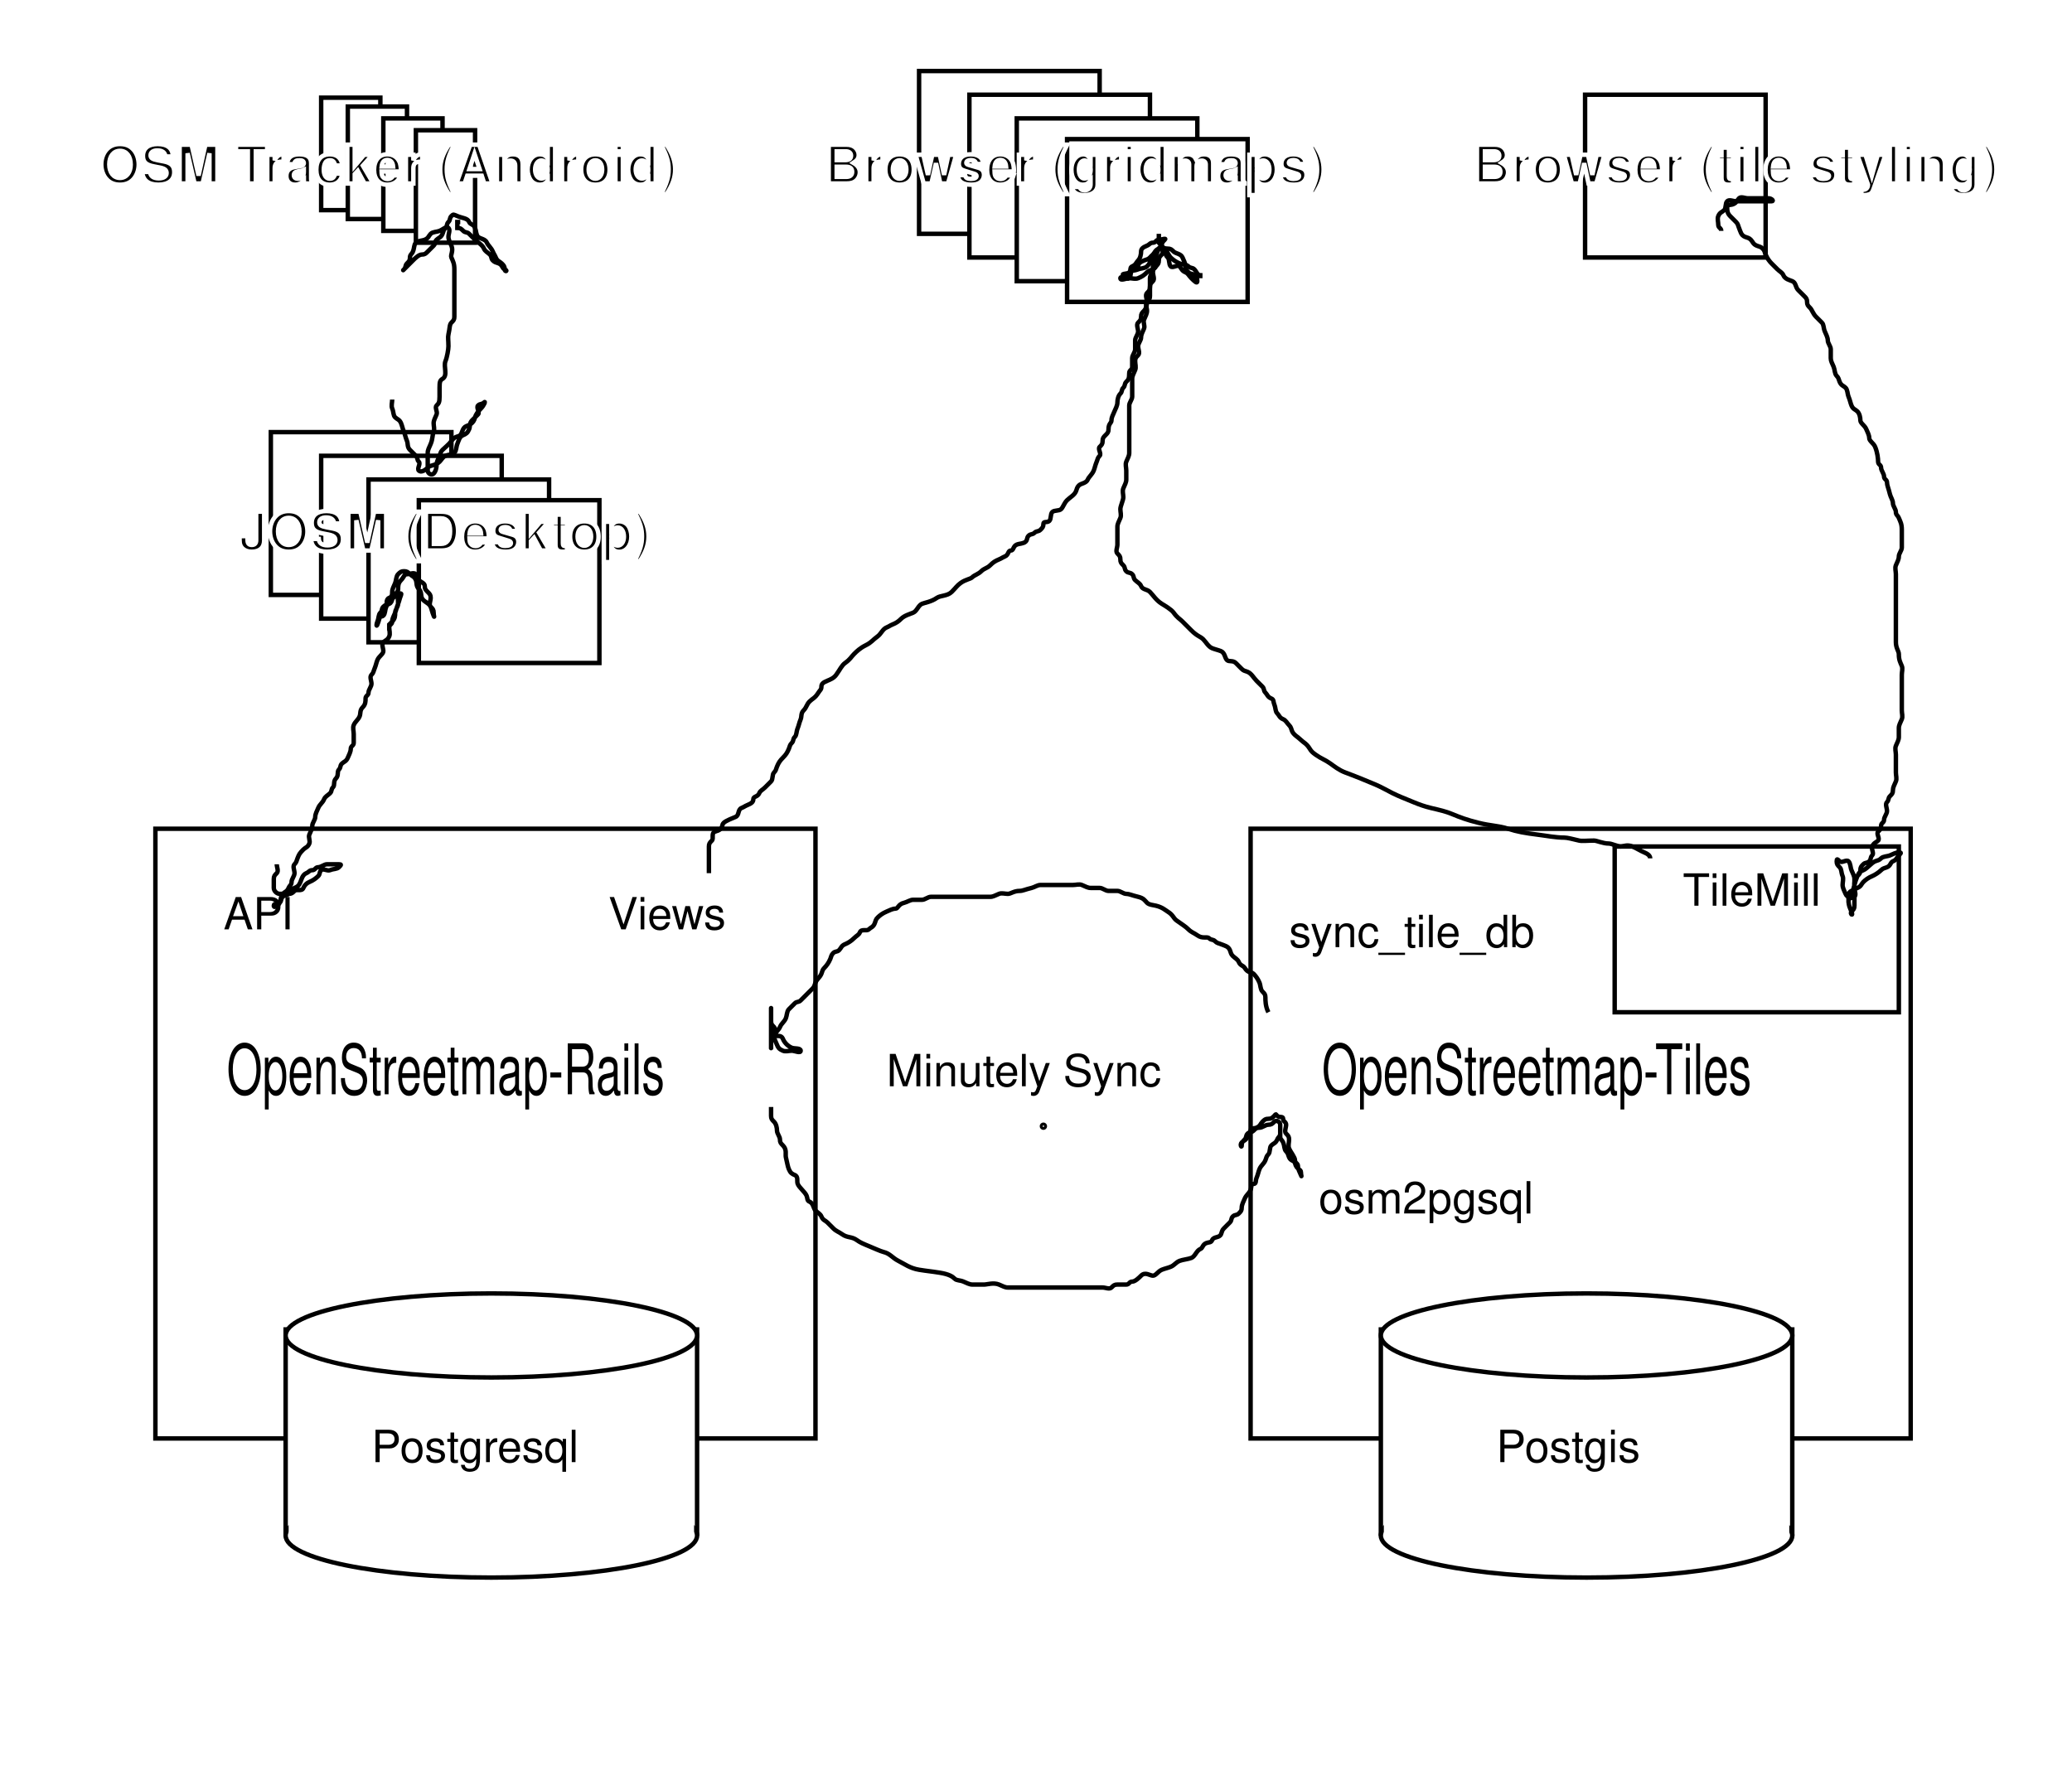
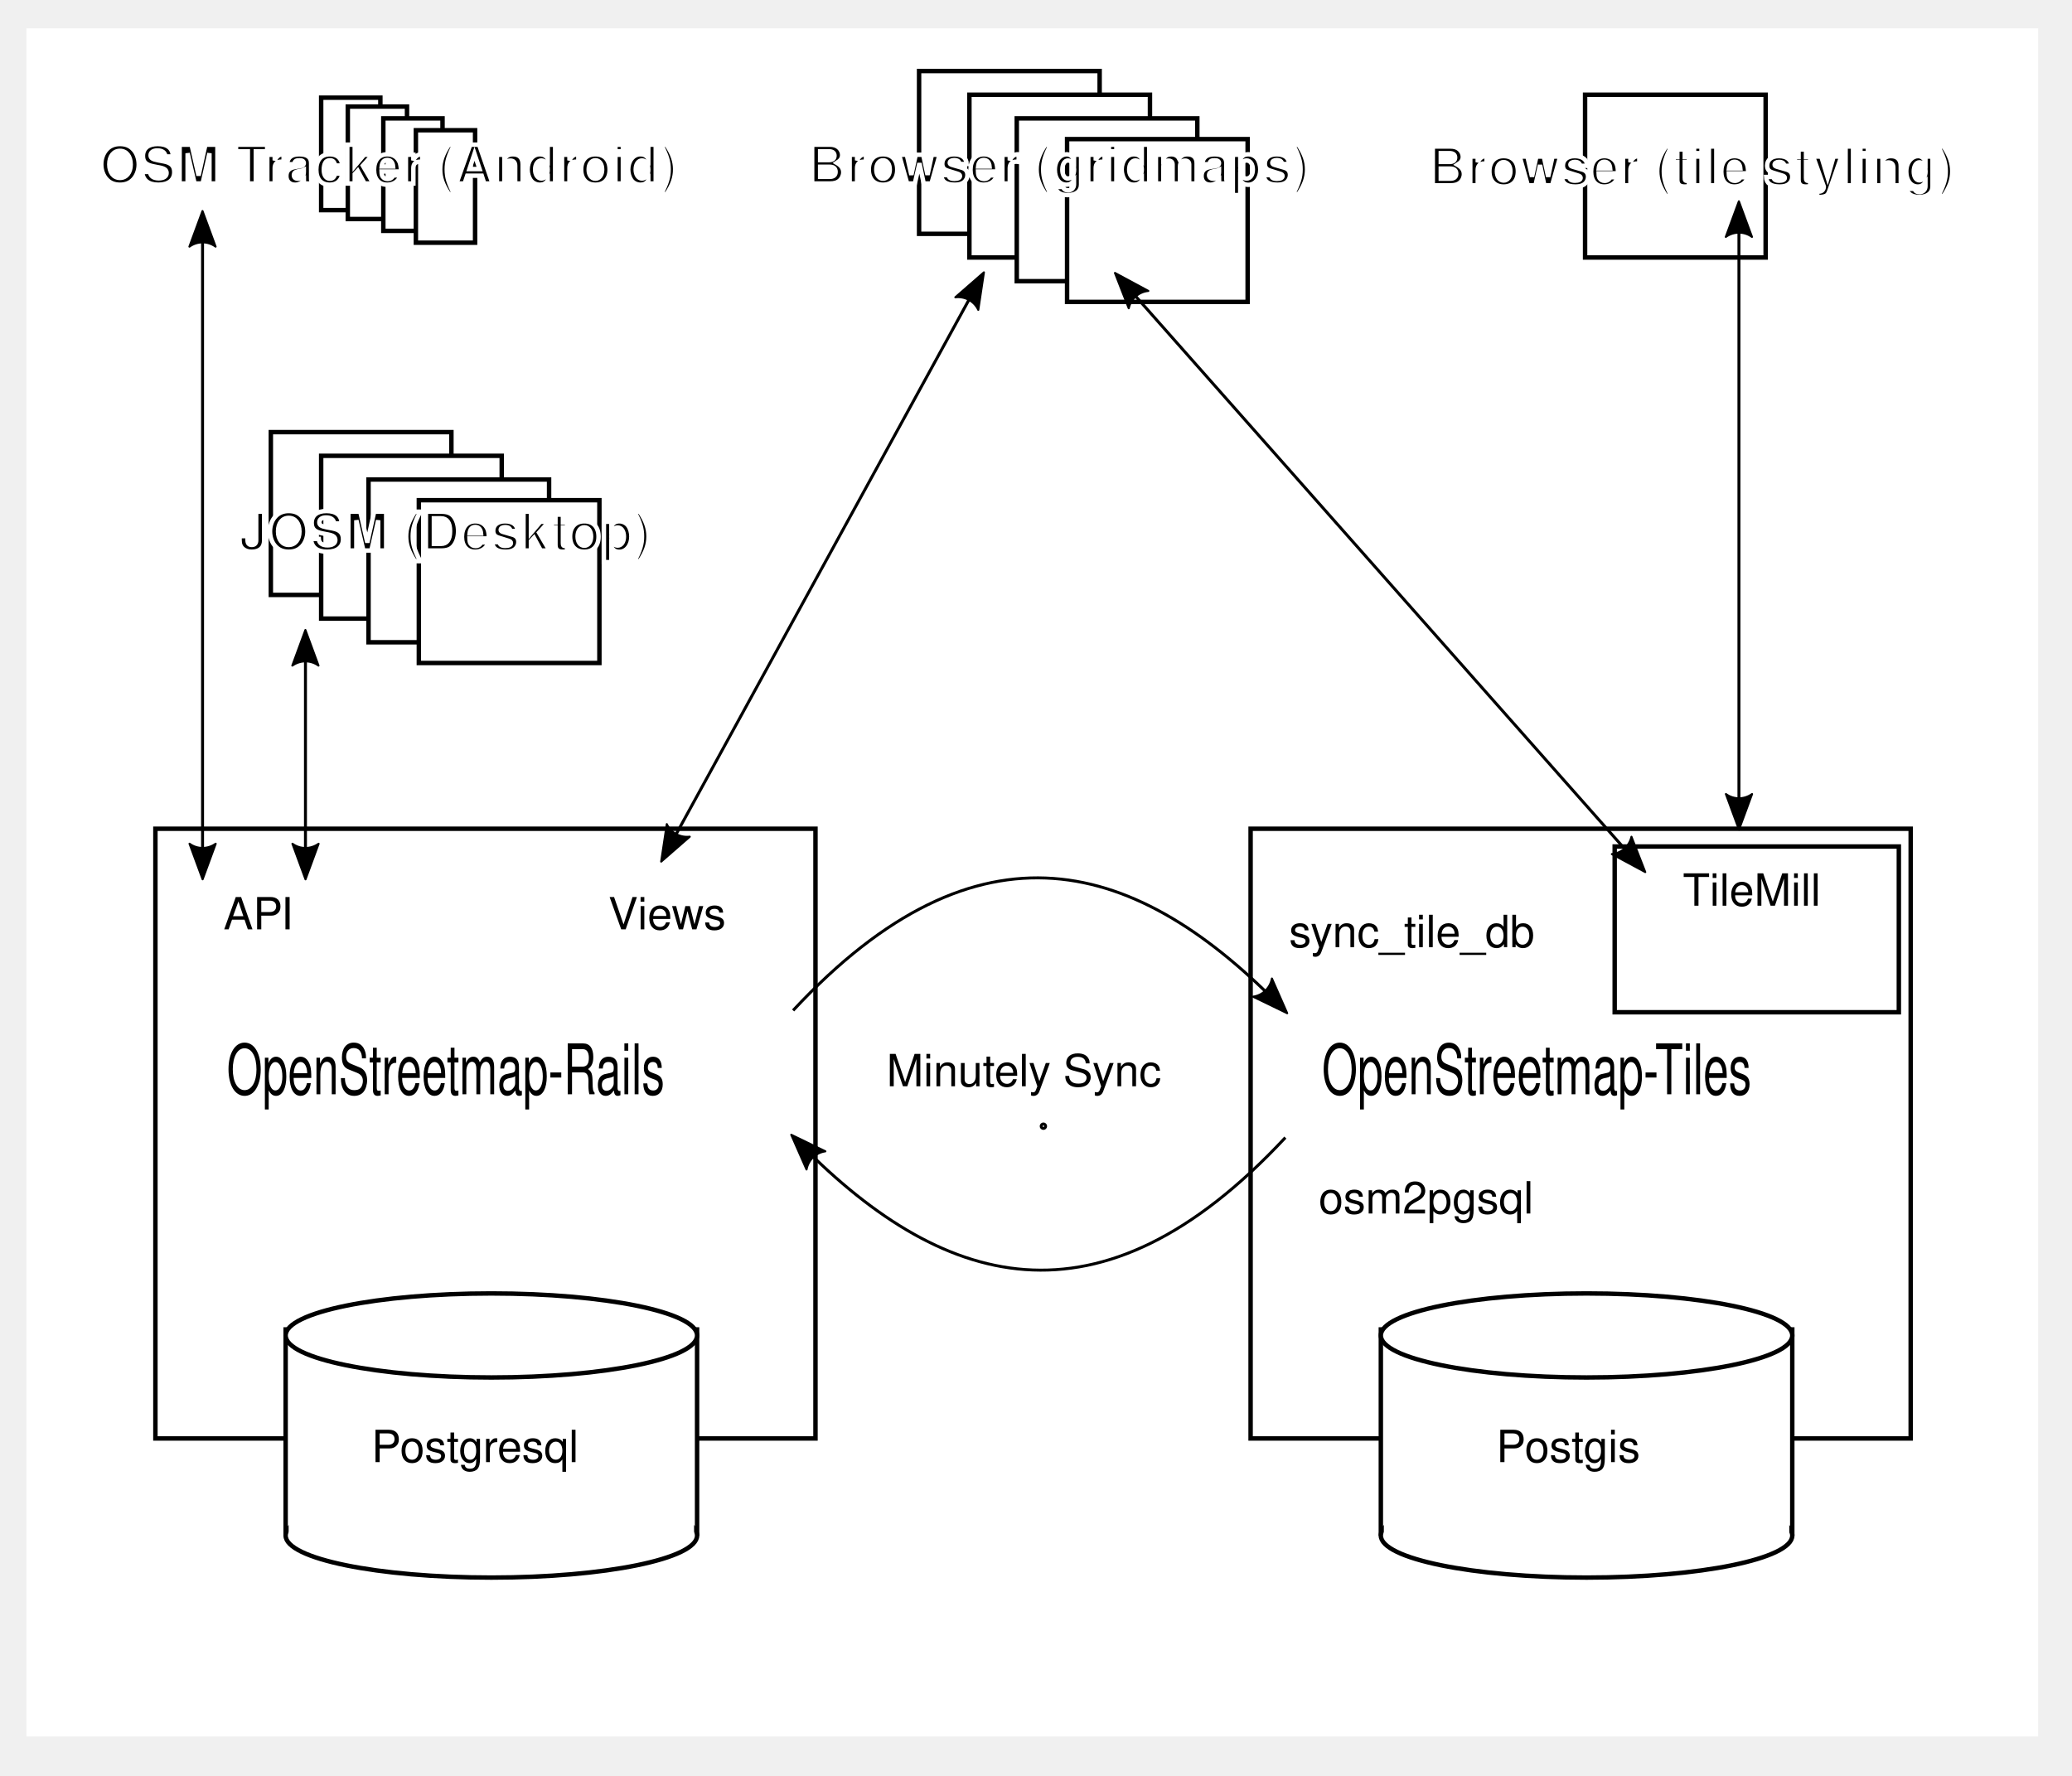
- <svg xmlns="http://www.w3.org/2000/svg" width="700" height="600">
-   <defs>
+ <svg xmlns="http://www.w3.org/2000/svg" width="700" height="600" id="svg3444" version="1.1">
+   <defs id="defs3446">
+     <marker style="overflow:visible" id="marker18269" refX="0.0" refY="0.0" orient="auto">
+       <path transform="scale(1.1) translate(1,0)" d="M 8.719,4.034 L -2.207,0.016 L 8.719,-4.002 C 6.973,-1.63 6.983,1.616 8.719,4.034 z " style="fill-rule:evenodd;stroke-width:0.625;stroke-linejoin:round;stroke:#000000;stroke-opacity:1;fill:#000000;fill-opacity:1" id="path18271" />
+     </marker>
+     <marker style="overflow:visible;" id="marker18163" refX="0.0" refY="0.0" orient="auto">
+       <path transform="scale(1.1) rotate(180) translate(1,0)" d="M 8.719,4.034 L -2.207,0.016 L 8.719,-4.002 C 6.973,-1.63 6.983,1.616 8.719,4.034 z " style="fill-rule:evenodd;stroke-width:0.625;stroke-linejoin:round;stroke:#000000;stroke-opacity:1;fill:#000000;fill-opacity:1" id="path18165" />
+     </marker>
+     <marker orient="auto" refY="0.0" refX="0.0" id="Arrow2Lstart" style="overflow:visible">
+       <path id="path8270" style="fill-rule:evenodd;stroke-width:0.625;stroke-linejoin:round;stroke:#000000;stroke-opacity:1;fill:#000000;fill-opacity:1" d="M 8.719,4.034 L -2.207,0.016 L 8.719,-4.002 C 6.973,-1.63 6.983,1.616 8.719,4.034 z " transform="scale(1.1) translate(1,0)" />
+     </marker>
+     <marker orient="auto" refY="0.0" refX="0.0" id="Arrow2Lend" style="overflow:visible;">
+       <path id="path8273" style="fill-rule:evenodd;stroke-width:0.625;stroke-linejoin:round;stroke:#000000;stroke-opacity:1;fill:#000000;fill-opacity:1" d="M 8.719,4.034 L -2.207,0.016 L 8.719,-4.002 C 6.973,-1.63 6.983,1.616 8.719,4.034 z " transform="scale(1.1) rotate(180) translate(1,0)" />
+     </marker>
+     <marker orient="auto" refY="0.0" refX="0.0" id="marker9871" style="overflow:visible">
+       <path id="path9873" style="fill-rule:evenodd;stroke-width:0.625;stroke-linejoin:round;stroke:#000000;stroke-opacity:1;fill:#000000;fill-opacity:1" d="M 8.719,4.034 L -2.207,0.016 L 8.719,-4.002 C 6.973,-1.63 6.983,1.616 8.719,4.034 z " transform="scale(1.1) translate(1,0)" />
+     </marker>
+     <marker style="overflow:visible" id="marker9837" refX="0.0" refY="0.0" orient="auto">
+       <path transform="scale(1.1) translate(1,0)" d="M 8.719,4.034 L -2.207,0.016 L 8.719,-4.002 C 6.973,-1.63 6.983,1.616 8.719,4.034 z " style="fill-rule:evenodd;stroke-width:0.625;stroke-linejoin:round;stroke:#000000;stroke-opacity:1;fill:#000000;fill-opacity:1" id="path9839" />
+     </marker>
    <filter id="svg_6_blur">
-       <feGaussianBlur stdDeviation="0" />
+       <feGaussianBlur stdDeviation="0" id="feGaussianBlur3449" />
    </filter>
+     <marker orient="auto" refY="0" refX="0" id="Arrow2Lstart-6" style="overflow:visible">
+       <path id="path8270-9" style="fill:#000000;fill-opacity:1;fill-rule:evenodd;stroke:#000000;stroke-width:0.625;stroke-linejoin:round;stroke-opacity:1" d="M 8.719,4.034 -2.207,0.016 8.719,-4.002 c -1.745,2.372 -1.735,5.617 -6e-7,8.035 z" transform="matrix(1.1,0,0,1.1,1.1,0)" />
+     </marker>
+     <marker orient="auto" refY="0" refX="0" id="marker9871-0" style="overflow:visible">
+       <path id="path9873-2" style="fill:#000000;fill-opacity:1;fill-rule:evenodd;stroke:#000000;stroke-width:0.625;stroke-linejoin:round;stroke-opacity:1" d="M 8.719,4.034 -2.207,0.016 8.719,-4.002 c -1.745,2.372 -1.735,5.617 -6e-7,8.035 z" transform="matrix(1.1,0,0,1.1,1.1,0)" />
+     </marker>
+     <marker orient="auto" refY="0" refX="0" id="Arrow2Lend-8" style="overflow:visible">
+       <path id="path8273-6" style="fill:#000000;fill-opacity:1;fill-rule:evenodd;stroke:#000000;stroke-width:0.625;stroke-linejoin:round;stroke-opacity:1" d="M 8.719,4.034 -2.207,0.016 8.719,-4.002 c -1.745,2.372 -1.735,5.617 -6e-7,8.035 z" transform="matrix(-1.1,0,0,-1.1,-1.1,0)" />
+     </marker>
+     <marker orient="auto" refY="0" refX="0" id="marker9871-9" style="overflow:visible">
+       <path id="path9873-5" style="fill:#000000;fill-opacity:1;fill-rule:evenodd;stroke:#000000;stroke-width:0.625;stroke-linejoin:round;stroke-opacity:1" d="M 8.719,4.034 -2.207,0.016 8.719,-4.002 c -1.745,2.372 -1.735,5.617 -6e-7,8.035 z" transform="matrix(1.1,0,0,1.1,1.1,0)" />
+     </marker>
+     <marker orient="auto" refY="0" refX="0" id="Arrow2Lend-0" style="overflow:visible">
+       <path id="path8273-7" style="fill:#000000;fill-opacity:1;fill-rule:evenodd;stroke:#000000;stroke-width:0.625;stroke-linejoin:round;stroke-opacity:1" d="M 8.719,4.034 -2.207,0.016 8.719,-4.002 c -1.745,2.372 -1.735,5.617 -6e-7,8.035 z" transform="matrix(-1.1,0,0,-1.1,-1.1,0)" />
+     </marker>
+     <marker orient="auto" refY="0" refX="0" id="marker9871-9-6" style="overflow:visible">
+       <path id="path9873-5-6" style="fill:#000000;fill-opacity:1;fill-rule:evenodd;stroke:#000000;stroke-width:0.625;stroke-linejoin:round;stroke-opacity:1" d="M 8.719,4.034 -2.207,0.016 8.719,-4.002 c -1.745,2.372 -1.735,5.617 -6e-7,8.035 z" transform="matrix(1.1,0,0,1.1,1.1,0)" />
+     </marker>
+     <marker orient="auto" refY="0" refX="0" id="Arrow2Lend-0-7" style="overflow:visible">
+       <path id="path8273-7-3" style="fill:#000000;fill-opacity:1;fill-rule:evenodd;stroke:#000000;stroke-width:0.625;stroke-linejoin:round;stroke-opacity:1" d="M 8.719,4.034 -2.207,0.016 8.719,-4.002 c -1.745,2.372 -1.735,5.617 -6e-7,8.035 z" transform="matrix(-1.1,0,0,-1.1,-1.1,0)" />
+     </marker>
+     <marker orient="auto" refY="0" refX="0" id="marker9871-4" style="overflow:visible">
+       <path id="path9873-1" style="fill:#000000;fill-opacity:1;fill-rule:evenodd;stroke:#000000;stroke-width:0.625;stroke-linejoin:round;stroke-opacity:1" d="M 8.719,4.034 -2.207,0.016 8.719,-4.002 c -1.745,2.372 -1.735,5.617 -6e-7,8.035 z" transform="matrix(1.1,0,0,1.1,1.1,0)" />
+     </marker>
+     <marker orient="auto" refY="0" refX="0" id="Arrow2Lend-9" style="overflow:visible">
+       <path id="path8273-9" style="fill:#000000;fill-opacity:1;fill-rule:evenodd;stroke:#000000;stroke-width:0.625;stroke-linejoin:round;stroke-opacity:1" d="M 8.719,4.034 -2.207,0.016 8.719,-4.002 c -1.745,2.372 -1.735,5.617 -6e-7,8.035 z" transform="matrix(-1.1,0,0,-1.1,-1.1,0)" />
+     </marker>
  </defs>
-   <g>
-     <rect x="-1" y="-1" width="702" height="602" id="canvas_background" fill="#fff" />
-     <g id="canvasGrid" display="none">
-       <rect id="svg_7" width="100%" height="100%" x="0" y="0" stroke-width="0" fill="url(#gridpattern)" />
+   <g id="g3451" transform="matrix(0.9681195,0,0,0.9586931,9.914833,10.52708)">
+     <rect x="-1" y="-1" width="702" height="602" id="canvas_background" style="fill:#ffffff" />
+     <g id="canvasGrid" display="none" style="display:none">
+       <rect id="svg_7" width="700" height="600" x="0" y="0" style="fill:url(#gridpattern);stroke-width:0" />
    </g>
  </g>
-   <g>
+   <g id="g3458">
    <rect fill="#fff" stroke-width="1.5" x="52.5" y="280" width="223" height="206" id="svg_1" stroke="#000" />
    <rect fill="#fff" stroke="#000" stroke-width="1.5" stroke-opacity="null" fill-opacity="null" x="108.5" y="33" width="20" height="38" id="svg_2" />
    <rect fill="#fff" stroke="#000" stroke-width="1.5" stroke-opacity="null" fill-opacity="null" x="117.5" y="36" width="20" height="38" id="svg_3" />
    <rect fill="#fff" stroke="#000" stroke-width="1.5" stroke-opacity="null" fill-opacity="null" x="129.5" y="40" width="20" height="38" id="svg_4" />
    <rect fill="#fff" stroke="#000" stroke-width="1.5" stroke-opacity="null" fill-opacity="null" x="140.5" y="44" width="20" height="38" id="svg_5" />
    <text fill="#000000" stroke-width="1.5" x="33.5" y="62" id="svg_6" font-size="18" font-family="Helvetica, Arial, sans-serif" text-anchor="left" xml:space="preserve" filter="url(#svg_6_blur)" font-weight="bold" stroke="#ffffff">OSM Tracker (Android)</text>
    <text font-weight="normal" fill="#000000" stroke-width="0" stroke-opacity="null" fill-opacity="null" x="76.53" y="317.818" id="svg_9" font-size="15" font-family="Helvetica, Arial, sans-serif" text-anchor="left" xml:space="preserve" stroke="#000" transform="matrix(1.03069 0 0 1.57143 -2.26343 -129.714)">OpenStreetmap-Rails</text>
    <rect fill="#fff" stroke="#000" stroke-width="1.5" stroke-opacity="null" fill-opacity="null" x="91.5" y="146" width="61" height="55" id="svg_10" />
    <rect fill="#fff" stroke="#000" stroke-width="1.5" stroke-opacity="null" fill-opacity="null" x="108.5" y="154" width="61" height="55" id="svg_11" />
    <rect fill="#fff" stroke="#000" stroke-width="1.5" stroke-opacity="null" fill-opacity="null" x="124.5" y="162" width="61" height="55" id="svg_12" />
    <rect fill="#fff" stroke="#000" stroke-width="1.5" stroke-opacity="null" fill-opacity="null" x="141.5" y="169" width="61" height="55" id="svg_13" />
    <text font-weight="bold" fill="#000000" stroke="#fff" stroke-width="1.5" stroke-opacity="null" fill-opacity="null" x="80.5" y="186" id="svg_14" font-size="18" font-family="Helvetica, Arial, sans-serif" text-anchor="left" xml:space="preserve">JOSM (Desktop)</text>
    <rect fill="#fff" stroke="#000" stroke-width="1.5" stroke-opacity="null" fill-opacity="null" x="310.5" y="24" width="61" height="55" id="svg_16" />
    <rect fill="#fff" stroke="#000" stroke-width="1.5" stroke-opacity="null" fill-opacity="null" x="327.5" y="32" width="61" height="55" id="svg_17" />
    <rect fill="#fff" stroke="#000" stroke-width="1.5" stroke-opacity="null" fill-opacity="null" x="343.5" y="40" width="61" height="55" id="svg_18" />
    <rect fill="#fff" stroke="#000" stroke-width="1.5" stroke-opacity="null" fill-opacity="null" x="360.5" y="47" width="61" height="55" id="svg_19" />
-     <text font-weight="bold" fill="#000000" stroke="#fff" stroke-width="1.5" stroke-opacity="null" fill-opacity="null" x="278.5" y="62" id="svg_20" font-size="18" font-family="Helvetica, Arial, sans-serif" text-anchor="left" xml:space="preserve">Browser (gridmaps)</text>
+     <text font-weight="bold" stroke-opacity="null" fill-opacity="null" x="272.905" y="62" id="svg_20" font-size="18" text-anchor="left" xml:space="preserve" style="font-weight:bold;font-size:18px;font-family:Helvetica, Arial, sans-serif;fill:#000000;stroke:#ffffff;stroke-width:1.5">Browser (gridmaps)</text>
    <text xml:space="preserve" text-anchor="left" font-family="Helvetica, Arial, sans-serif" font-size="15" id="svg_22" y="314" x="75.5" fill-opacity="null" stroke-opacity="null" stroke-width="0" stroke="#000" fill="#000000">API</text>
    <text xml:space="preserve" text-anchor="left" font-family="Helvetica, Arial, sans-serif" font-size="15" id="svg_8" y="314" x="205.5" fill-opacity="null" stroke-opacity="null" stroke-width="0" stroke="#000" fill="#000000">Views</text>
    <ellipse ry="0.5" id="svg_21" cy="380.5" cx="352.5" fill-opacity="null" stroke-opacity="null" stroke-width="1.5" stroke="#000" fill="#fff" />
    <g id="svg_26">
      <rect stroke="#000" id="svg_24" height="68.958" width="139" y="449.169" x="96.5" fill-opacity="null" stroke-opacity="null" stroke-width="1.5" fill="#fff" />
      <ellipse stroke="#000" ry="14.197" rx="69.5" id="svg_15" cy="451.197" cx="166" fill-opacity="null" stroke-opacity="null" stroke-width="1.5" fill="#fff" />
      <ellipse stroke="#000" ry="14.197" rx="69.5" id="svg_23" cy="518.803" cx="166" fill-opacity="null" stroke-opacity="null" stroke-width="1.5" fill="#fff" />
      <rect stroke="#fff" id="svg_25" height="35.155" width="135.466" y="482.972" x="98.267" stroke-width="1.5" fill="#fff" />
    </g>
    <rect fill="#fff" stroke-width="1.5" x="422.5" y="280" width="223" height="206" id="svg_27" stroke="#000" />
    <text style="cursor: move;" font-weight="normal" fill="#000000" stroke-width="0" stroke-opacity="null" fill-opacity="null" x="435.513" y="317.818" id="svg_28" font-size="15" font-family="Helvetica, Arial, sans-serif" text-anchor="left" xml:space="preserve" stroke="#000" transform="matrix(1.03069 0 0 1.57143 -2.26343 -129.714)">OpenStreetmap-Tiles</text>
    <text xml:space="preserve" text-anchor="left" font-family="Helvetica, Arial, sans-serif" font-size="15" id="svg_29" y="320" x="435.5" fill-opacity="null" stroke-opacity="null" stroke-width="0" stroke="#000" fill="#000000">sync_tile_db</text>
    <g id="svg_35">
      <rect stroke="#000" id="svg_31" height="68.958" width="139" y="449.169" x="466.5" fill-opacity="null" stroke-opacity="null" stroke-width="1.5" fill="#fff" />
      <ellipse stroke="#000" ry="14.197" rx="69.5" id="svg_32" cy="451.197" cx="536" fill-opacity="null" stroke-opacity="null" stroke-width="1.5" fill="#fff" />
      <ellipse stroke="#000" ry="14.197" rx="69.5" id="svg_33" cy="518.803" cx="536" fill-opacity="null" stroke-opacity="null" stroke-width="1.5" fill="#fff" />
      <rect stroke="#fff" id="svg_34" height="35.155" width="135.466" y="482.972" x="468.267" stroke-width="1.5" fill="#fff" />
    </g>
-     <path d="m428.5,342c-1,-2 -1,-4 -1,-5c0,-1 -0.293,-1.293 -1,-2c-0.707,-0.707 -0.617,-2.076 -1,-3c-0.541,-1.307 -1.293,-2.293 -2,-3c-0.707,-0.707 -1.824,-0.098 -3,-2c-0.526,-0.851 -1.459,-0.693 -2,-2c-0.383,-0.924 -1.293,-1.293 -2,-2c-0.707,-0.707 -0.617,-1.076 -1,-2c-0.541,-1.307 -1.693,-1.459 -3,-2c-0.924,-0.383 -1.293,-0.293 -2,-1c-0.707,-0.707 -1.293,-0.293 -2,-1c-0.707,-0.707 -2.186,0.307 -4,-1c-1.147,-0.827 -2,-1 -3,-2c-1,-1 -2.186,-1.693 -4,-3c-1.147,-0.827 -1.098,-1.824 -3,-3c-0.851,-0.526 -1.824,-1.486 -4,-2c-0.973,-0.23 -2.293,-0.293 -3,-1c-0.707,-0.707 -1.054,-1.54 -3,-2c-2.176,-0.514 -3,-1 -4,-1c-1,0 -2,-1 -3,-1c-1,0 -2,0 -3,0c-1,0 -2,-1 -3,-1c-1,0 -2,0 -3,0c-1,0 -1.693,-0.459 -3,-1c-0.924,-0.383 -2,0 -3,0c-1,0 -2,0 -3,0c-2,0 -3,0 -4,0c-1,0 -3,0 -4,0c-1,0 -2.027,0.77 -3,1c-2.176,0.514 -3,1 -4,1c-2,0 -3,1 -4,1c-1,0 -2.076,-0.383 -3,0c-1.307,0.541 -2,1 -3,1c-1,0 -2,0 -3,0c-1,0 -2,0 -3,0c-2,0 -3,0 -4,0c-1,0 -2,0 -3,0c-1,0 -2,0 -3,0c-1,0 -2,0 -4,0c-1,0 -2,1 -3,1c-1,0 -2,0 -3,0c-1,0 -2.027,0.77 -3,1c-2.176,0.514 -2,2 -3,2c-1,0 -2.076,0.617 -3,1c-1.307,0.541 -2.293,1.293 -3,2c-0.707,0.707 -0.617,1.076 -1,2c-0.541,1.307 -1.293,1.293 -2,2c-0.707,0.707 -2.459,-0.307 -3,1c-0.383,0.924 -1,1 -2,2c-1,1 -2.076,1.617 -3,2c-1.307,0.541 -1.293,1.293 -2,2c-0.707,0.707 -1.293,0.293 -2,1c-0.707,0.707 -0.617,1.076 -1,2c-0.541,1.307 -1.293,2.293 -2,3c-0.707,0.707 -0.617,1.076 -1,2c-0.541,1.307 -1.459,1.693 -2,3c-0.383,0.924 -0.293,1.293 -1,2c-0.707,0.707 -1,1 -2,2c-1,1 -1.293,1.293 -2,2c-0.707,0.707 -1.293,0.293 -2,1c-0.707,0.707 -1.293,1.293 -2,2c-0.707,0.707 -0.617,2.076 -1,3c-0.541,1.307 -1.459,1.693 -2,3c-0.383,0.924 -1.459,1.693 -2,3c-0.383,0.924 -1,1 -1,2c0,2 0,3 0,2c0,-1 0,-3 0,-4c0,-1 0,-2 0,-3c0,-1 0,-2 0,-3c0,-1 0,-2 0,-3c0,-1 0,0 0,1c0,1 0,2 0,3c0,1 0.293,1.293 1,2c0.707,0.707 0,2 0,3c0,1 0.459,1.693 1,3c0.383,0.924 0.693,1.459 2,2c0.924,0.383 2,0 3,0c1,0 3,1 3,0c0,-1 -2.076,-0.617 -3,-1c-1.307,-0.541 -2.459,-1.693 -3,-3c-0.383,-0.924 -1,-1 -2,-1l-1,0l0,1" id="svg_41" fill-opacity="null" stroke-opacity="null" stroke-width="1.5" stroke="#000" fill="none" />
-     <path d="m260.5,374c0,1 0,2 0,3c0,1 0.293,1.293 1,2c0.707,0.707 1,2 1,3c0,1 1,2 1,3c0,1 0.293,1.293 1,2c1.414,1.414 0.77,3.027 1,4c0.514,2.176 0.617,3.076 1,4c0.541,1.307 1.076,1.617 2,2c1.307,0.541 0.617,2.076 1,3c0.541,1.307 2.459,2.693 3,4c0.383,0.924 0.076,1.617 1,2c1.307,0.541 1.293,2.293 2,3c0.707,0.707 1.617,1.076 2,2c0.541,1.307 1.293,1.293 2,2c0.707,0.707 1,1 2,2c1,1 1.853,1.173 3,2c1.814,1.307 3.186,0.693 5,2c1.147,0.827 2.152,1.235 4,2c1.307,0.541 4.027,1.77 5,2c2.176,0.514 3,2 5,3c2,1 3.879,2.493 7,3c2.961,0.481 4.039,0.519 7,1c3.121,0.507 4.293,1.293 5,2c0.707,0.707 1.693,0.459 3,1c0.924,0.383 2,1 3,1c1,0 2,0 4,0c1,0 3.152,-0.765 5,0c1.307,0.541 2,1 3,1c1,0 2,0 3,0c1,0 2,0 3,0c2,0 3,0 5,0c1,0 3,0 5,0c1,0 2,0 3,0c1,0 3,0 4,0c1,0 3,0 4,0c2,0 4,0 5,0c1,0 2.293,0.707 3,0c0.707,-0.707 1,-1 2,-1c1,0 2,0 3,0c1,0 1,-1 2,-1c1,0 2.293,-1.293 3,-2c1.414,-1.414 3,0 4,0c1,0 1.693,-1.459 3,-2c0.924,-0.383 2.076,-0.617 3,-1c1.307,-0.541 1.693,-1.459 3,-2c0.924,-0.383 3.076,-0.617 4,-1c1.307,-0.541 1.693,-2.459 3,-3c0.924,-0.383 0.693,-1.459 2,-2c0.924,-0.383 1.617,-0.076 2,-1c0.541,-1.307 2.459,-0.693 3,-2c0.383,-0.924 0.293,-1.293 1,-2c0.707,-0.707 1.293,-1.293 2,-2c0.707,-0.707 0.293,-1.293 1,-2c0.707,-0.707 1.293,-0.293 2,-1c0.707,-0.707 1,-1 1,-2c0,-1 0.617,-2.076 1,-3c0.541,-1.307 1.459,-1.693 2,-3c0.383,-0.924 0,-2 1,-2c1,0 0.617,-1.076 1,-2c0.541,-1.307 0.617,-2.076 1,-3c0.541,-1.307 1.459,-1.693 2,-3c0.383,-0.924 0.293,-1.293 1,-2c0.707,-0.707 0.293,-2.293 1,-3c0.707,-0.707 1.459,-0.693 2,-2c0.383,-0.924 1,-1 1,-2c0,-1 0,-2 0,-3c0,-1 -1.293,-1.707 -2,-1c-0.707,0.707 -1,1 -2,1c-1,0 -2,1 -3,1c-1,0 -1.293,0.293 -2,1c-0.707,0.707 -1.293,0.293 -2,1c-0.707,0.707 -0.293,1.293 -1,2c-0.707,0.707 -1,1 -1,2c0,1 -0.707,-0.293 0,-1c0.707,-0.707 1.459,-0.693 2,-2c0.383,-0.924 1,-1 1,-2c0,-1 1.076,-0.617 2,-1c1.307,-0.541 1.293,-1.293 2,-2c0.707,-0.707 1,-1 2,-1c1,0 1.293,-0.293 2,-1c0.707,-0.707 0.293,-0.707 1,0c0.707,0.707 2,0 2,1c0,1 1,1 1,2c0,1 -0.707,2.293 0,3c0.707,0.707 1,1 1,2c0,1 -0.383,2.076 0,3c0.541,1.307 2,3 2,4c0,1 1,1 1,2c0,1 0.459,1.693 1,3c0.383,0.924 0,0 0,-1c0,-1 -1.486,-0.824 -2,-3c-0.23,-0.973 -1.459,-0.693 -2,-2c-0.383,-0.924 -0.293,-1.293 -1,-2c-0.707,-0.707 -0.459,-1.693 -1,-3c-0.383,-0.924 -1,-1 -1,-2l0,-1l0,-1" id="svg_42" fill-opacity="null" stroke-opacity="null" stroke-width="1.5" stroke="#000" fill="none" />
    <text xml:space="preserve" text-anchor="left" font-family="Helvetica, Arial, sans-serif" font-size="15" id="svg_44" y="367" x="299.5" fill-opacity="null" stroke-opacity="null" stroke-width="0" stroke="#000" fill="#000000">Minutely Sync</text>
    <rect fill="#fff" stroke="#000" stroke-width="1.5" stroke-opacity="null" fill-opacity="null" x="535.5" y="32" width="61" height="55" id="svg_45" />
-     <text font-weight="bold" fill="#000000" stroke="#fff" stroke-width="1.5" stroke-opacity="null" fill-opacity="null" x="497.5" y="62" id="svg_46" font-size="18" font-family="Helvetica, Arial, sans-serif" text-anchor="left" xml:space="preserve">Browser (tile styling)</text>
+     <text font-weight="bold" stroke-opacity="null" fill-opacity="null" x="482.58" y="62.622" id="svg_46" font-size="18" text-anchor="left" xml:space="preserve" style="font-weight:bold;font-size:18px;font-family:Helvetica, Arial, sans-serif;fill:#000000;stroke:#ffffff;stroke-width:1.5">Browser (tile styling)</text>
    <text style="cursor: move;" xml:space="preserve" text-anchor="left" font-family="Helvetica, Arial, sans-serif" font-size="15" id="svg_47" y="410" x="445.5" fill-opacity="null" stroke-opacity="null" stroke-width="0" stroke="#000" fill="#000000">osm2pgsql</text>
    <text xml:space="preserve" text-anchor="left" font-family="Helvetica, Arial, sans-serif" font-size="15" id="svg_48" y="494" x="125.5" fill-opacity="null" stroke-opacity="null" stroke-width="0" stroke="#000" fill="#000000">Postgresql</text>
    <text style="cursor: move;" xml:space="preserve" text-anchor="left" font-family="Helvetica, Arial, sans-serif" font-size="15" id="svg_49" y="494" x="505.5" fill-opacity="null" stroke-opacity="null" stroke-width="0" stroke="#000" fill="#000000">Postgis</text>
    <rect id="svg_50" height="56" width="96" y="286" x="545.5" fill-opacity="null" stroke-opacity="null" stroke-width="1.5" stroke="#000" fill="#fff" />
    <text xml:space="preserve" text-anchor="left" font-family="Helvetica, Arial, sans-serif" font-size="15" id="svg_51" y="306" x="568.5" fill-opacity="null" stroke-opacity="null" stroke-width="0" stroke="#000" fill="#000000">TileMill</text>
-     <path d="m581.5,78c0,-1 -1,-1 -1,-2c0,-1 -0.383,-2.076 0,-3c0.541,-1.307 1.293,-1.293 2,-2c0.707,-0.707 0.293,-2.293 1,-3c0.707,-0.707 2,0 3,0c1,0 2,0 3,0c1,0 2,0 3,0c1,0 2,0 3,0c1,0 2,0 3,0c1,0 0,-1 -1,-1c-1,0 -2,0 -3,0c-2,0 -3,0 -4,0c-1,0 -2.293,-0.707 -3,0c-0.707,0.707 -0.693,1.459 -2,2c-0.924,0.383 -2,0 -2,1c0,1 0,2 1,3c1,1 1.293,1.293 2,2c0.707,0.707 0.617,1.076 1,2c0.541,1.307 0.693,2.459 2,3c0.924,0.383 1.293,0.293 2,1c0.707,0.707 0.693,1.459 2,2c0.924,0.383 1.293,0.293 2,1c0.707,0.707 0.617,1.076 1,2c0.541,1.307 1.293,2.293 2,3c0.707,0.707 1.293,1.293 2,2c0.707,0.707 1.617,1.076 2,2c0.541,1.307 2.076,1.617 3,2c1.307,0.541 1,2 2,3c1,1 1.293,1.293 2,2c0.707,0.707 1,1 1,2c0,1 0.293,1.293 1,2c0.707,0.707 1,2 2,3c1,1 1.293,1.293 2,2c0.707,0.707 0.459,1.693 1,3c0.383,0.924 1,2 1,3c0,1 1,2 1,3c0,1 0,2 0,3c0,1 0.459,1.693 1,3c0.383,0.924 0.293,2.293 1,3c0.707,0.707 0.617,1.076 1,2c0.541,1.307 1.293,1.293 2,2c0.707,0.707 0.617,2.076 1,3c0.541,1.307 0.617,2.076 1,3c0.541,1.307 1.293,1.293 2,2c0.707,0.707 1,2 1,3c0,1 1.459,1.693 2,3c0.383,0.924 1,2 1,3c0,1 1.459,1.693 2,3c0.765,1.848 1,4 1,5c0,1 1,1 1,2c0,1 1,2 1,3c0,1 1,1 1,2c0,1 0.486,1.824 1,4c0.23,0.973 1,2 1,3c0,1 1,2 1,3c0,1 0.617,1.076 1,2c0.541,1.307 1,2 1,4c0,1 0,2 0,3c0,1 0,2 0,3c0,1 -1,2 -1,3c0,1 -0.459,1.693 -1,3c-0.383,0.924 0,2 0,3c0,1 0,2 0,3c0,1 0,2 0,3c0,1 0,2 0,3c0,1 0,2 0,3c0,2 0,3 0,4c0,1 0,2 0,3c0,2 0,3 0,4c0,2 1,3 1,4c0,2 0.459,2.693 1,4c0.383,0.924 0,2 0,3c0,1 0,2 0,3c0,1 0,2 0,3c0,1 0,2 0,3c0,1 0,2 0,3c0,1 0.383,2.076 0,3c-0.541,1.307 -1,2 -1,3c0,1 0,2 0,3c0,1 -0.459,1.693 -1,3c-0.383,0.924 0,2 0,3c0,1 0,2 0,3c0,1 0,2 0,3c0,1 0.383,2.076 0,3c-0.541,1.307 -1,2 -1,3c0,1 -0.293,1.293 -1,2c-0.707,0.707 -0.293,1.293 -1,2c-0.707,0.707 0,2 0,3c0,1 -1,2 -1,3c0,1 -1,1 -1,2c0,1 -0.293,1.293 -1,2c-0.707,0.707 0.707,2.293 0,3c-0.707,0.707 -1.459,0.693 -2,2c-0.383,0.924 0.707,2.293 0,3c-0.707,0.707 -0.293,1.293 -1,2c-0.707,0.707 -1.293,0.293 -2,1c-0.707,0.707 -1,1 -1,2c0,1 -0.293,1.293 -1,2c-1.414,1.414 -1,3 -1,4c0,1 0.707,2.293 0,3c-0.707,0.707 -2.459,0.307 -3,-1c-0.383,-0.924 -1,-2 -1,-3c0,-1 0.383,-2.076 0,-3c-0.541,-1.307 -0.293,-2.293 -1,-3c-0.707,-0.707 -1,-1 -1,-2c0,-1 0.293,-0.707 1,0c0.707,0.707 2.293,-0.707 3,0c0.707,0.707 0.617,2.076 1,3c0.541,1.307 1,2 1,3c0,1 0,2 0,3c0,1 0,2 0,3c0,1 0,2 0,3c0,1 -0.293,1.293 -1,2c-0.707,0.707 0.765,1.848 0,0c-0.541,-1.307 -1,-2 -1,-4c0,-1 -0.307,-2.459 1,-3c0.924,-0.383 1.076,-0.617 2,-1c1.307,-0.541 1.293,-1.293 2,-2c0.707,-0.707 1.693,-1.459 3,-2c0.924,-0.383 2.293,-1.293 3,-2c0.707,-0.707 1.076,-0.617 2,-1c1.307,-0.541 1.076,-1.617 2,-2c1.307,-0.541 1.293,-1.293 2,-2c0.707,-0.707 1,-1 0,-1c-1,0 -1.693,0.459 -3,1c-0.924,0.383 -2.293,0.293 -3,1c-0.707,0.707 -1.076,0.617 -2,1c-1.307,0.541 -2.693,2.459 -4,3c-0.924,0.383 -1.459,0.693 -2,2c-0.383,0.924 -0.77,2.027 -1,3c-0.514,2.176 -1,3 -1,4l-1,1l0,1" id="svg_55" fill-opacity="null" stroke-opacity="null" stroke-width="1.5" stroke="#000" fill="none" />
-     <path d="m557.5,290c0,-1 -1.076,-1.617 -2,-2c-1.307,-0.541 -2.693,-1.459 -4,-2c-1.848,-0.765 -3,0 -4,0c-1,0 -3,-1 -4,-1c-2,0 -4,-1 -5,-1c-2,0 -4.027,0.23 -5,0c-2.176,-0.514 -4,-1 -5,-1c-3,0 -6.022,-0.633 -9,-1c-4.092,-0.504 -7,-1 -10,-2c-3,-1 -6,-1 -10,-2c-4,-1 -6.078,-1.79 -9,-3c-2.066,-0.856 -4.08,-1.311 -7,-2c-2.176,-0.514 -3.934,-1.144 -6,-2c-2.922,-1.21 -5,-2 -7,-3c-2,-1 -3.934,-2.144 -6,-3c-2.922,-1.21 -6.133,-2.57 -10,-4c-2.097,-0.776 -3.853,-2.173 -5,-3c-1.814,-1.307 -3.186,-1.693 -5,-3c-1.147,-0.827 -1.474,-1.149 -2,-2c-1.176,-1.902 -2,-2 -3,-3c-1,-1 -2.459,-1.693 -3,-3c-0.383,-0.924 -0.293,-1.293 -1,-2c-0.707,-0.707 -1.076,-1.617 -2,-2c-1.307,-0.541 -1.293,-1.293 -2,-2c-0.707,-0.707 -0.459,-1.693 -1,-3c-0.383,-0.924 -0.076,-1.617 -1,-2c-1.307,-0.541 -1.293,-1.293 -2,-2c-0.707,-0.707 -0.293,-1.293 -1,-2c-0.707,-0.707 -1,-1 -2,-2c-1,-1 -1.693,-2.459 -3,-3c-0.924,-0.383 -1.293,-0.293 -2,-1c-0.707,-0.707 -1,-1 -2,-2c-1,-1 -2.293,-0.293 -3,-1c-0.707,-0.707 -0.693,-2.459 -2,-3c-0.924,-0.383 -2.076,-0.617 -3,-1c-1.307,-0.541 -2,-2 -3,-3c-1,-1 -2,-1 -4,-3c-1,-1 -2,-2 -3,-3c-1,-1 -1.693,-1.186 -3,-3c-0.827,-1.147 -3.149,-2.474 -4,-3c-1.902,-1.176 -3,-3 -4,-4c-1,-1 -2.459,-0.693 -3,-2c-0.383,-0.924 -1.293,-1.293 -2,-2c-0.707,-0.707 -0.293,-1.293 -1,-2c-0.707,-0.707 -1.293,-0.293 -2,-1c-0.707,-0.707 -0.293,-1.293 -1,-2c-0.707,-0.707 -1,-1 -1,-2c0,-1 -0.293,-1.293 -1,-2c-0.707,-0.707 0,-2 0,-3c0,-1 0,-2 0,-3c0,-1 0,-2 0,-3c0,-1 0.459,-1.693 1,-3c0.383,-0.924 0,-2 0,-3c0,-1 1,-3 1,-4c0,-1 -0.383,-2.076 0,-3c0.541,-1.307 1,-2 1,-3c0,-1 0,-2 0,-3c0,-1 -0.383,-2.076 0,-3c0.541,-1.307 1,-2 1,-3c0,-1 0,-2 0,-3c0,-1 0,-2 0,-3c0,-1 0,-3 0,-4c0,-1 0,-2 0,-3c0,-1 0,-2 0,-3c0,-1 1,-2 1,-3c0,-1 0,-2 0,-3c0,-1 0,-2 0,-3c0,-1 0.459,-1.693 1,-3c0.383,-0.924 0,-2 0,-3c0,-1 0.293,-1.293 1,-2c0.707,-0.707 0,-2 0,-3c0,-1 1,-2 1,-3c0,-1 0.459,-1.693 1,-3c0.383,-0.924 -0.383,-2.076 0,-3c0.541,-1.307 1,-2 1,-3c0,-1 -0.707,-2.293 0,-3c0.707,-0.707 1,-1 1,-2c0,-1 0,-2 0,-3c0,-1 0,-2 0,-3c0,-1 1,-2 1,-3c0,-1 0,-3 0,-4c0,-1 -0.293,-0.707 -1,0c-0.707,0.707 -1.076,0.617 -2,1c-1.307,0.541 -2,1 -2,2c0,1 -1.293,0.293 -2,1c-0.707,0.707 -0.293,2.293 -1,3c-0.707,0.707 -3,-1 -3,0c0,1 2,0 3,0c1,0 2.076,0.383 3,0c1.307,-0.541 2,-1 3,-2c1,-1 2.459,-0.693 3,-2c0.383,-0.924 0,-2 0,-3c0,-1 0.459,-1.693 1,-3c0.383,-0.924 1.293,-0.707 2,0c0.707,0.707 1.293,2.293 2,3c0.707,0.707 1.693,1.459 3,2c0.924,0.383 2.293,0.293 3,1c0.707,0.707 1.293,0.293 2,1c0.707,0.707 1,2 2,2l0,1" id="svg_57" fill-opacity="null" stroke-opacity="null" stroke-width="1.5" stroke="#000" fill="none" />
-     <path d="m239.5,295c0,-1 0,-2 0,-3c0,-1 0,-2 0,-3c0,-1 0,-2 0,-3c0,-1 0.293,-1.293 1,-2c0.707,-0.707 -0.307,-2.459 1,-3c0.924,-0.383 1.293,-0.293 2,-1c0.707,-0.707 0.293,-1.293 1,-2c0.707,-0.707 3.076,-1.617 4,-2c1.307,-0.541 0.693,-2.459 2,-3c0.924,-0.383 1.076,-0.617 2,-1c1.307,-0.541 2,-1 2,-2c0,-1 1.459,-0.693 2,-2c0.383,-0.924 1,-1 2,-2c1,-1 1.293,-1.293 2,-2c0.707,-0.707 0.293,-2.293 1,-3c0.707,-0.707 0.617,-1.076 1,-2c0.541,-1.307 1,-2 2,-3c1,-1 1.459,-1.693 2,-3c0.383,-0.924 0.293,-1.293 1,-2c0.707,-0.707 0.293,-1.293 1,-2c0.707,-0.707 0.459,-1.693 1,-3c0.383,-0.924 0.459,-1.693 1,-3c0.383,-0.924 0,-2 1,-3c1,-1 1,-2 2,-3c1,-1 1.824,-1.098 3,-3c0.526,-0.851 1,-1 1,-2c0,-1 0.693,-1.459 2,-2c0.924,-0.383 2.173,-0.853 3,-2c1.307,-1.814 1.853,-3.173 3,-4c1.814,-1.307 2,-2 3,-3c1,-1 2,-2 4,-3c2,-1 2.186,-1.693 4,-3c1.147,-0.827 1.693,-2.459 3,-3c0.924,-0.383 1.076,-0.617 2,-1c1.307,-0.541 2,-1 3,-2c1,-1 3.076,-1.617 4,-2c1.307,-0.541 1.693,-2.459 3,-3c0.924,-0.383 3.186,-0.693 5,-2c1.147,-0.827 3.586,-0.586 5,-2c1.414,-1.414 1.853,-2.173 3,-3c1.814,-1.307 3.293,-1.293 4,-2c0.707,-0.707 2,-1 3,-2c1,-1 2,-1 3,-2c1,-1 1.693,-1.459 3,-2c0.924,-0.383 1.076,-0.617 2,-1c1.307,-0.541 1,-2 2,-2c1,0 0.693,-1.459 2,-2c0.924,-0.383 2.293,-0.293 3,-1c0.707,-0.707 0.293,-1.293 1,-2c0.707,-0.707 1.293,-0.293 2,-1c0.707,-0.707 1.293,-0.293 2,-1c0.707,-0.707 1,-1 1,-2c0,-1 1.293,-0.293 2,-1c0.707,-0.707 0.293,-2.293 1,-3c0.707,-0.707 2.293,-0.293 3,-1c0.707,-0.707 1,-2 2,-3c1,-1 2.459,-1.693 3,-3c0.383,-0.924 0.293,-1.293 1,-2c0.707,-0.707 2.459,-0.693 3,-2c0.383,-0.924 1.459,-1.693 2,-3c0.383,-0.924 0.459,-1.693 1,-3c0.383,-0.924 0.293,-1.293 1,-2c0.707,-0.707 -0.707,-2.293 0,-3c0.707,-0.707 1,-1 1,-2c0,-1 0.293,-1.293 1,-2c0.707,-0.707 1,-1 1,-2c0,-2 1,-2 1,-3c0,-1 0.459,-1.693 1,-3c0.383,-0.924 1,-2 1,-3c0,-1 0.293,-2.293 1,-3c0.707,-0.707 0.293,-1.293 1,-2c0.707,-0.707 0.293,-1.293 1,-2c0.707,-0.707 1,-1 1,-3c0,-1 1,-1 1,-2c0,-1 0,-2 0,-3c0,-1 1,-2 1,-3c0,-1 0,-2 0,-3c0,-1 1,-2 1,-3c0,-1 -0.707,-2.293 0,-3c0.707,-0.707 1,-1 1,-2c0,-1 0.293,-1.293 1,-2c0.707,-0.707 1,-2 1,-3c0,-1 -0.707,-2.293 0,-3c0.707,-0.707 1,-1 1,-2c0,-1 0.293,-1.293 1,-2c0.707,-0.707 0,-2 0,-3c0,-1 0.293,-1.293 1,-2c0.707,-0.707 1,-1 1,-2c0,-1 0.293,-1.293 1,-2c0.707,-0.707 0,-2 0,-3c0,-1 0.293,-1.293 1,-2c0.707,-0.707 -1,0 -2,0c-1,0 -1,1 -2,1c-1,0 -1.076,0.617 -2,1c-1.307,0.541 -2,1 -2,2c0,1 -0.293,2.293 -1,3c-0.707,0.707 -0.693,1.459 -2,2c-0.924,0.383 -0.293,1.293 -1,2c-0.707,0.707 -2.707,0.293 -2,1c0.707,0.707 1.293,-0.293 2,-1c0.707,-0.707 1.693,-0.459 3,-1c0.924,-0.383 2.293,-0.293 3,-1c0.707,-0.707 1,-1 1,-2c0,-1 0.293,-1.293 1,-2c0.707,-0.707 0.693,-1.459 2,-2c0.924,-0.383 2,0 3,0c1,0 1.293,0.293 2,1c0.707,0.707 2.459,0.693 3,2c0.383,0.924 1,2 1,3c0,1 0.293,1.293 1,2c0.707,0.707 1.293,0.293 2,1c0.707,0.707 1,1 1,2c0,1 -1,0 -2,-1c-1,-1 -1.076,-1.617 -2,-2c-1.307,-0.541 -1.293,-1.293 -2,-2c-0.707,-0.707 -2.293,0.707 -3,0c-0.707,-0.707 -0.293,-2.293 -1,-3c-0.707,-0.707 -0.617,-1.076 -1,-2c-0.541,-1.307 -1,-2 -2,-3l0,-1l0,-1l0,-1" id="svg_58" fill-opacity="null" stroke-opacity="null" stroke-width="1.5" stroke="#000" fill="none" />
-     <path d="m93.5,292c0,1 0.707,2.293 0,3c-0.707,0.707 -1,1 -1,2c0,1 0,2 0,3c0,1 1,2 2,2c1,0 2,0 3,0c1,0 1.293,-0.293 2,-1c0.707,-0.707 2.459,0.307 3,-1c0.383,-0.924 1.076,-1.617 2,-2c1.307,-0.541 2.293,-1.293 3,-2c0.707,-0.707 0.293,-1.293 1,-2c0.707,-0.707 2.076,0.383 3,0c1.307,-0.541 2.293,-0.293 3,-1c0.707,-0.707 1,-1 0,-1c-1,0 -3,0 -4,0c-1,0 -2,1 -3,1c-1,0 -1,1 -2,1c-1,0 -1.076,0.617 -2,1c-1.307,0.541 -1.617,2.076 -2,3c-0.541,1.307 -1.076,1.617 -2,2c-1.307,0.541 -1.293,1.293 -2,2c-0.707,0.707 -1.293,0.293 -2,1c-0.707,0.707 -0.293,1.293 -1,2c-0.707,0.707 -2,0 -2,1c0,1 1.617,-0.076 2,-1c0.541,-1.307 0.293,-2.293 1,-3c0.707,-0.707 1.459,-0.693 2,-2c0.383,-0.924 1,-1 1,-2c0,-1 1,-2 1,-3c0,-1 -0.707,-2.293 0,-3c0.707,-0.707 0.617,-1.076 1,-2c0.541,-1.307 0.586,-1.586 2,-3c0.707,-0.707 1.459,-0.693 2,-2c0.383,-0.924 -0.383,-2.076 0,-3c0.541,-1.307 1,-2 1,-3c0,-1 1,-2 1,-3c0,-1 0.617,-2.076 1,-3c0.541,-1.307 1.459,-1.693 2,-3c0.383,-0.924 1.293,-1.293 2,-2c0.707,-0.707 0.293,-1.293 1,-2c0.707,-0.707 0,-2 1,-3c1,-1 0.293,-2.293 1,-3c0.707,-0.707 0.293,-1.293 1,-2c0.707,-0.707 1.459,-0.693 2,-2c0.383,-0.924 1,-2 1,-3c0,-1 1,-1 1,-2c0,-1 0,-2 0,-3c0,-1 -0.383,-2.076 0,-3c0.541,-1.307 1.459,-1.693 2,-3c0.383,-0.924 0,-2 1,-3c1,-1 1,-2 1,-3c0,-1 1,-1 1,-2c0,-1 1,-2 1,-3c0,-1 -0.707,-2.293 0,-3c0.707,-0.707 0.617,-1.076 1,-2c0.541,-1.307 0.617,-2.076 1,-3c0.541,-1.307 2,-2 2,-3c0,-1 -0.707,-2.293 0,-3c0.707,-0.707 1.459,-0.693 2,-2c0.383,-0.924 0,-2 0,-3c0,-1 1,-1 1,-2c0,-1 0.459,-1.693 1,-3c0.383,-0.924 0.459,-1.693 1,-3c0.383,-0.924 0.459,-1.693 1,-3c0.383,-0.924 -1.076,-0.383 -2,0c-1.307,0.541 -0.693,2.459 -2,3c-0.924,0.383 -1.293,0.293 -2,1c-0.707,0.707 -0.459,1.693 -1,3c-0.383,0.924 -0.459,1.693 -1,3c-0.383,0.924 -0.383,-0.076 0,-1c0.541,-1.307 0.293,-2.293 1,-3c0.707,-0.707 1.459,-0.693 2,-2c0.383,-0.924 0.293,-1.293 1,-2c0.707,-0.707 1.459,-0.693 2,-2c0.383,-0.924 1,-1 1,-2c0,-1 0,-2 1,-3c1,-1 1,-2 2,-2c1,0 2.293,-0.707 3,0c0.707,0.707 0.293,1.293 1,2c0.707,0.707 2,1 2,2c0,1 0.293,1.293 1,2c0.707,0.707 1,1 1,2c0,1 -0.707,2.293 0,3c0.707,0.707 1,1 1,2c0,1 0.383,1.924 0,1c-0.541,-1.307 -0.617,-2.076 -1,-3c-0.541,-1.307 -2.459,-1.693 -3,-3c-0.383,-0.924 0,-2 -1,-3c-1,-1 -0.617,-2.076 -1,-3c-0.541,-1.307 -1.293,-1.293 -2,-2c-0.707,-0.707 -1,-1 -2,-1c-1,0 -1.293,0.293 -2,1c-0.707,0.707 -0.617,2.076 -1,3c-0.541,1.307 -1,2 -1,3c0,1 -0.076,1.617 -1,2c-1.307,0.541 -0.617,2.076 -1,3c-0.541,1.307 -0.293,2.293 -1,3c-0.707,0.707 -2,0 -1,-1c1,-1 1.693,-2.459 3,-3c0.924,-0.383 0.586,-1.586 2,-3c0.707,-0.707 1,1 1,3c0,1 -1,2 -1,3c0,1 0,2 -1,3l-1,1l0,1l0,1" id="svg_59" fill-opacity="null" stroke-opacity="null" stroke-width="1.5" stroke="#000" fill="none" />
-     <path d="m132.5,135c0,1 -0.383,2.076 0,3c0.541,1.307 0.293,2.293 1,3c0.707,0.707 1.459,0.693 2,2c0.383,0.924 0.459,1.693 1,3c0.383,0.924 0.459,1.693 1,3c0.383,0.924 0,2 1,3c1,1 1.293,1.293 2,2c0.707,0.707 0.293,1.293 1,2c0.707,0.707 -0.707,2.293 0,3c0.707,0.707 2,0 3,-1c1,-1 2.586,-0.586 4,-2c0.707,-0.707 1.076,-1.617 2,-2c1.307,-0.541 2.293,-0.293 3,-1c0.707,-0.707 0.617,-2.076 1,-3c0.541,-1.307 0.693,-2.459 2,-3c0.924,-0.383 1.459,-0.693 2,-2c0.383,-0.924 0,-2 1,-3c1,-1 1.293,-1.293 2,-2c0.707,-0.707 -0.707,-2.293 0,-3c0.707,-0.707 1.293,-0.293 2,-1c0.707,-0.707 0,1 -1,2c-1,1 -1.77,2.027 -2,3c-0.514,2.176 -2.076,2.617 -3,3c-1.307,0.541 -1.293,2.293 -2,3c-0.707,0.707 -1.693,0.186 -3,2c-0.827,1.147 -2.293,2.293 -3,3c-0.707,0.707 -0.617,1.076 -1,2c-0.541,1.307 -1,2 -1,3c0,1 -0.293,2.293 -1,3c-0.707,0.707 -2,0 -2,-1c0,-1 0,-2 0,-3c0,-1 0,-2 0,-3c0,-1 0.459,-1.693 1,-3c0.765,-1.848 0.459,-2.693 1,-4c0.383,-0.924 0,-2 0,-3c0,-1 0.459,-1.693 1,-3c0.383,-0.924 -0.707,-2.293 0,-3c0.707,-0.707 1,-1 1,-3c0,-1 0,-2 0,-3c0,-2 0.149,-2.474 1,-3c1.902,-1.176 0.235,-4.152 1,-6c0.541,-1.307 1,-4 1,-5c0,-2 -0.23,-3.027 0,-4c0.514,-2.176 0.293,-3.293 1,-4c0.707,-0.707 1,-1 1,-2c0,-1 0,-2 0,-3c0,-1 0,-2 0,-3c0,-1 0,-2 0,-3c0,-1 0,-2 0,-3c0,-1 0,-2 0,-4c0,-2 -0.459,-2.693 -1,-4c-0.383,-0.924 0.765,-2.152 0,-4c-0.541,-1.307 -1,-2 -1,-3c0,-1 0.707,-2.293 0,-3c-0.707,-0.707 -1.693,0.459 -3,1c-0.924,0.383 -2.293,0.293 -3,1c-0.707,0.707 -0.693,1.459 -2,2c-0.924,0.383 -2.293,0.293 -3,1c-0.707,0.707 -0.459,1.693 -1,3c-0.383,0.924 -1,1 -1,2c0,1 -0.293,1.293 -1,2c-0.707,0.707 -0.293,1.293 -1,2c-0.707,0.707 0,0 1,-1c1,-1 1.293,-1.293 2,-2c0.707,-0.707 2,-2 3,-2c1,0 1.293,-0.293 2,-1c0.707,-0.707 1.293,-1.293 2,-2c0.707,-0.707 0.293,-1.293 1,-2c0.707,-0.707 1.459,-0.693 2,-2c0.383,-0.924 0.293,-1.293 1,-2c0.707,-0.707 0.293,-1.293 1,-2c0.707,-0.707 0.293,-1.293 1,-2c0.707,-0.707 0.693,-0.541 2,0c1.848,0.765 3.459,0.693 4,2c0.383,0.924 1.459,0.693 2,2c0.383,0.924 0.293,2.293 1,3c0.707,0.707 2.459,0.693 3,2c0.383,0.924 1.459,1.693 2,3c0.383,0.924 0.617,1.076 1,2c0.541,1.307 1.293,1.293 2,2c0.707,0.707 1,1 1,2c0,1 1.307,0.541 0,0c-0.924,-0.383 -0.693,-1.459 -2,-2c-0.924,-0.383 -1.293,-0.293 -2,-1c-0.707,-0.707 -0.293,-1.293 -1,-2c-0.707,-0.707 -1.617,-1.076 -2,-2c-0.541,-1.307 -2,-2 -3,-3c-1,-1 -1.293,-1.293 -2,-2c-0.707,-0.707 -1.293,-0.293 -2,-1c-0.707,-0.707 -1,-1 -2,-1l0,-1l0,-1l1,0" id="svg_60" fill-opacity="null" stroke-opacity="null" stroke-width="1.5" stroke="#000" fill="none" />
  </g>
+   <path style="fill:none;fill-rule:evenodd;stroke:#000000;stroke-width:1px;stroke-linecap:butt;stroke-linejoin:miter;stroke-opacity:1;marker-start:url(#marker9871);marker-end:url(#Arrow2Lend)" d="m 68.431,72.63 0,223.122" id="path3514-1" />
+   <path style="fill:none;fill-rule:evenodd;stroke:#000000;stroke-width:1px;stroke-linecap:butt;stroke-linejoin:miter;stroke-opacity:1;marker-start:url(#marker9871-0);marker-end:url(#Arrow2Lend-8)" d="m 103.197,214.184 0,81.579" id="path3514-1-8" />
+   <path style="fill:none;fill-rule:evenodd;stroke:#000000;stroke-width:1px;stroke-linecap:butt;stroke-linejoin:miter;stroke-opacity:1;marker-start:url(#marker9871-9);marker-end:url(#Arrow2Lend-0)" d="M 331.779,93.196 223.994,289.93" id="path3514-1-7" />
+   <path style="fill:none;fill-rule:evenodd;stroke:#000000;stroke-width:1px;stroke-linecap:butt;stroke-linejoin:miter;stroke-opacity:1;marker-start:url(#marker9871-9-6);marker-end:url(#Arrow2Lend-0-7)" d="M 377.57,93.202 554.934,293.655" id="path3514-1-7-6" />
+   <path style="fill:none;fill-rule:evenodd;stroke:#000000;stroke-width:1px;stroke-linecap:butt;stroke-linejoin:miter;stroke-opacity:1;marker-start:url(#marker9871-4);marker-end:url(#Arrow2Lend-9)" d="m 587.478,69.343 0,209.626" id="path3514-1-9" />
+   <path style="fill:none;fill-rule:evenodd;stroke:#000000;stroke-width:1px;stroke-linecap:butt;stroke-linejoin:miter;stroke-opacity:1;marker-start:url(#marker18269)" d="m 433.925,341.385 c -49.607,-51.491 -103.166,-67.417 -165.986,0" id="path18128" />
+   <path style="fill:none;fill-rule:evenodd;stroke:#000000;stroke-width:1px;stroke-linecap:butt;stroke-linejoin:miter;stroke-opacity:1;marker-start:url(#Arrow2Lstart)" d="m 268.253,384.343 c 49.607,51.491 103.166,67.417 165.986,0" id="path18128-4" />
</svg>
